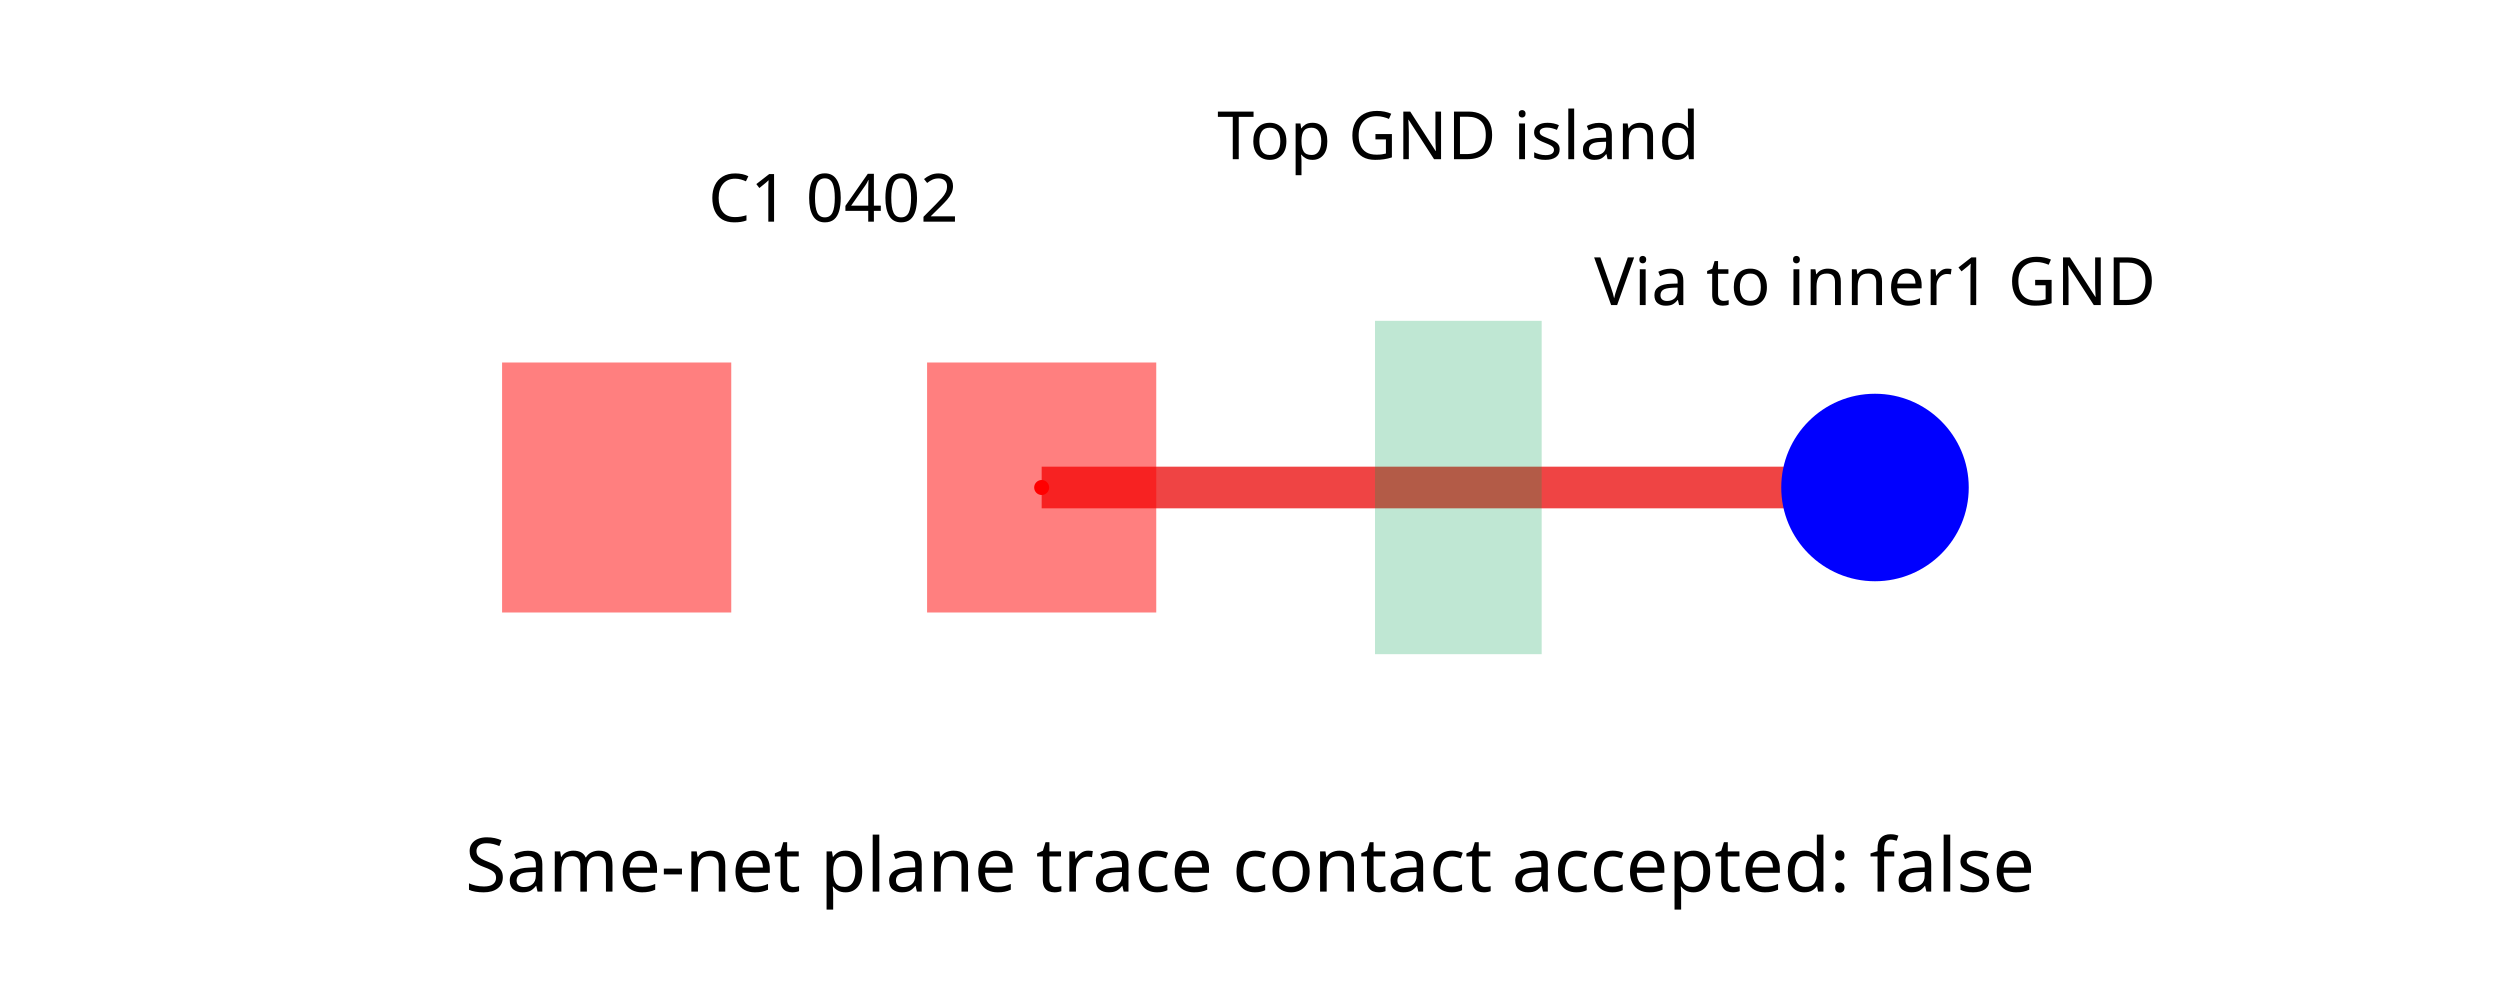
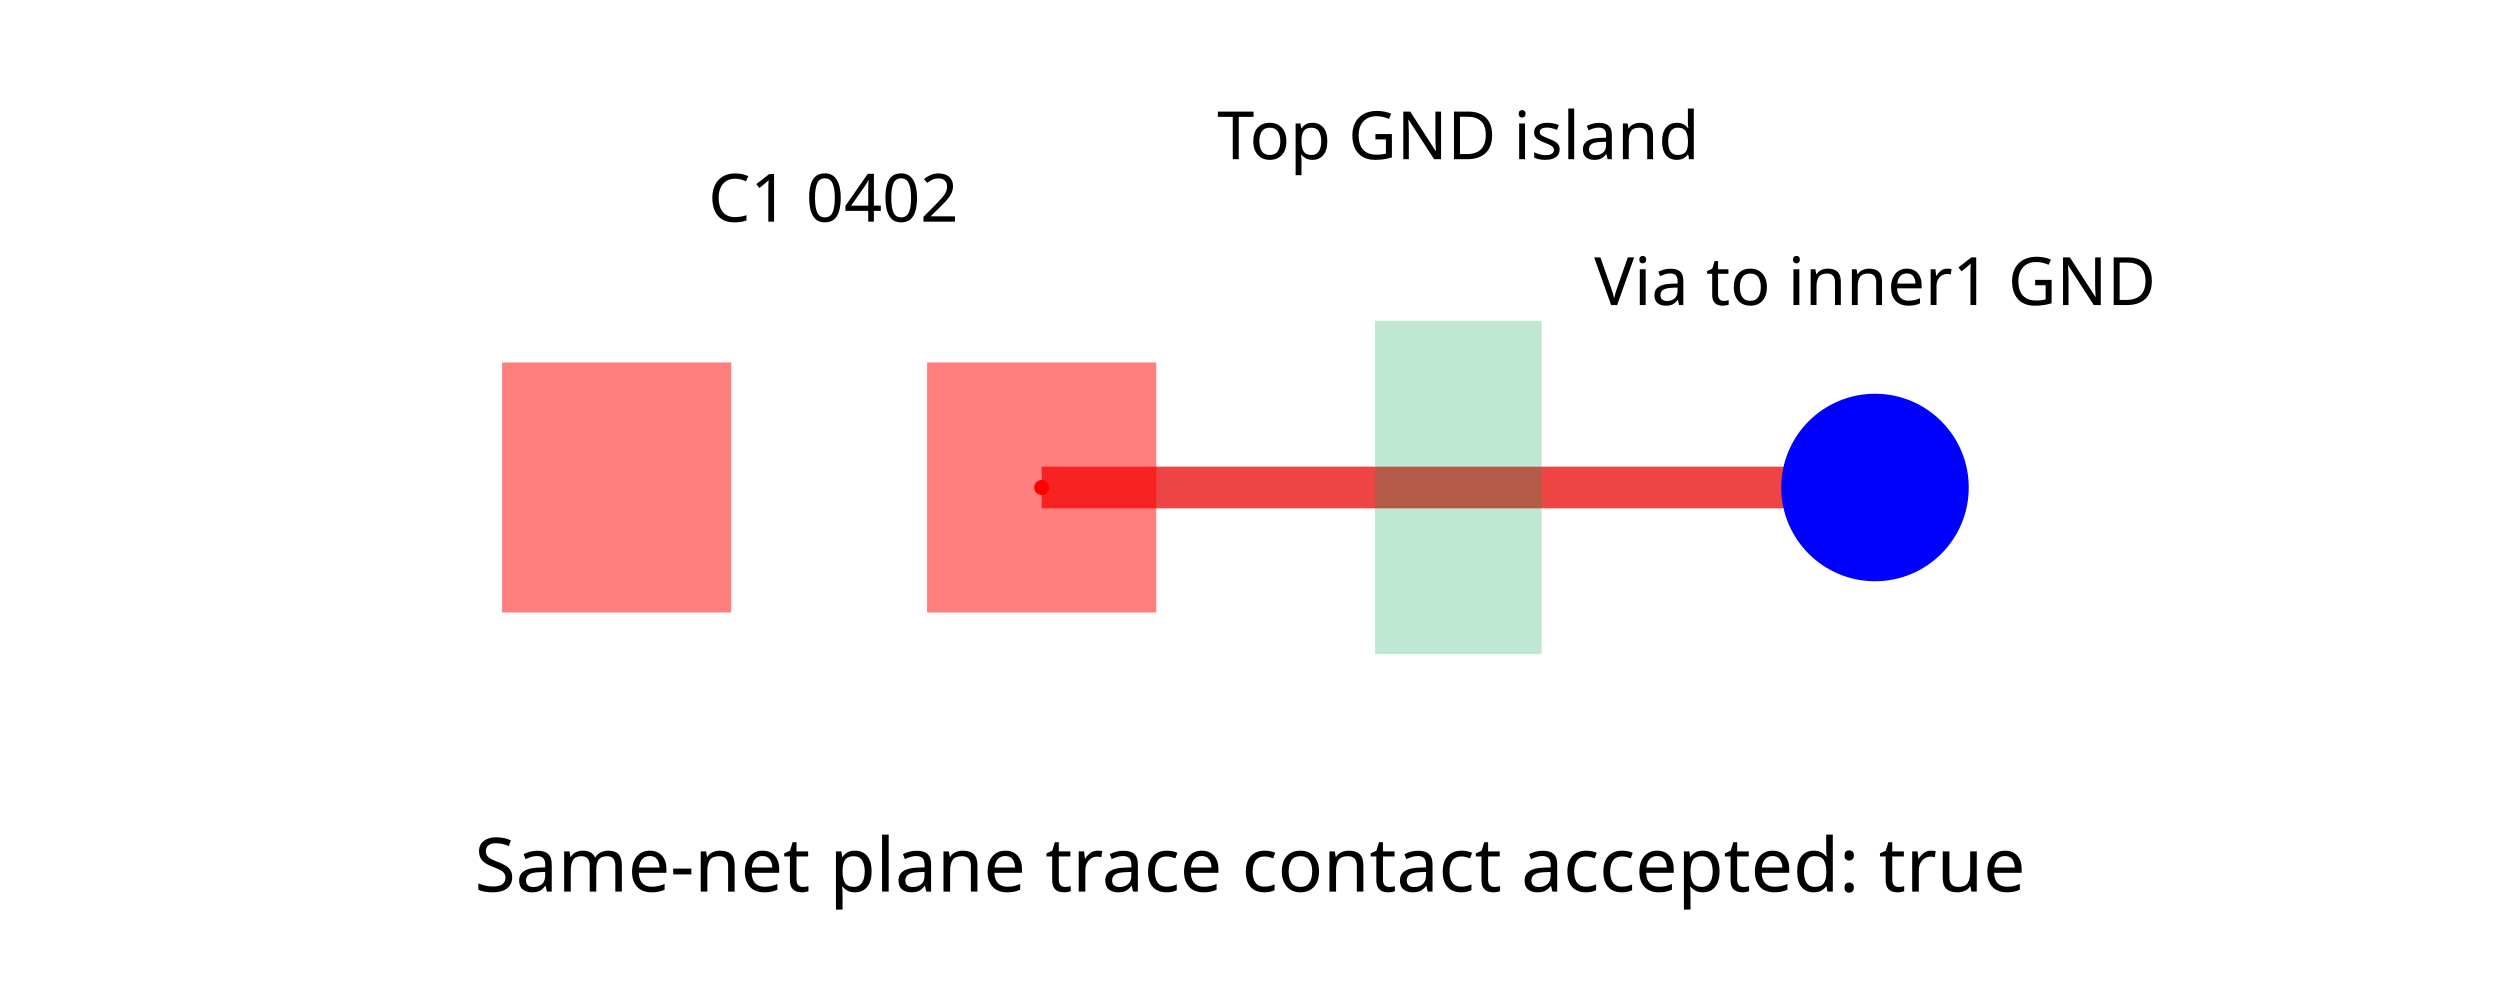
<svg xmlns="http://www.w3.org/2000/svg" width="1000" height="400" viewBox="0 0 1000 400">
  <rect width="100%" height="100%" fill="white" />
  <g>
    <polyline data-points="-1,0 -0.5,0" data-type="line" data-label="" points="416.667,195 500,195" fill="none" stroke="#ef4444" stroke-linejoin="round" stroke-width="16.667" />
  </g>
  <g>
    <polyline data-points="-0.5,0 1,0" data-type="line" data-label="" points="500,195 750,195" fill="none" stroke="#ef4444" stroke-linejoin="round" stroke-width="16.667" />
  </g>
  <g>
    <rect data-type="rect" data-label="" data-x="0" data-y="0" x="550" y="128.333" width="66.667" height="133.333" fill="rgba(0,160,80,0.25)" stroke="#15803d" stroke-width="0.006" />
  </g>
  <g>
    <rect data-type="rect" data-label="top C1_GND" data-x="-1" data-y="0" x="370.833" y="145" width="91.667" height="100" fill="rgba(255,0,0,0.5)" stroke="black" stroke-width="0.006" />
  </g>
  <g>
    <rect data-type="rect" data-label="top" data-x="-2.02" data-y="0" x="200.833" y="145" width="91.667" height="100" fill="rgba(255,0,0,0.5)" stroke="black" stroke-width="0.006" />
  </g>
  <circle data-type="circle" data-label="" data-x="1" data-y="0" cx="750" cy="195" r="37.5" fill="blue" stroke="none" stroke-width="0.006" />
  <text data-type="text" data-label="C1 0402" data-x="-1.5" data-y="0.7" x="333.333" y="78.333" fill="black" font-size="26.667" font-family="sans-serif" text-anchor="middle" dominant-baseline="central">C1 0402</text>
  <text data-type="text" data-label="Top GND island" data-x="0" data-y="0.85" x="583.333" y="53.333" fill="black" font-size="26.667" font-family="sans-serif" text-anchor="middle" dominant-baseline="central">Top GND island</text>
  <text data-type="text" data-label="Via to inner1 GND" data-x="1" data-y="0.5" x="750" y="111.667" fill="black" font-size="26.667" font-family="sans-serif" text-anchor="middle" dominant-baseline="central">Via to inner1 GND</text>
-   <text data-type="text" data-label="Same-net plane trace contact accepted: false" data-x="-0.5" data-y="-0.9" x="500" y="345" fill="black" font-size="30" font-family="sans-serif" text-anchor="middle" dominant-baseline="central">Same-net plane trace contact accepted: false</text>
+   <text data-type="text" data-label="Same-net plane trace contact accepted: true" data-x="-0.5" data-y="-0.9" x="500" y="345" fill="black" font-size="30" font-family="sans-serif" text-anchor="middle" dominant-baseline="central">Same-net plane trace contact accepted: true</text>
  <g>
    <circle data-type="point" data-label="C1_GND C1_GND top" data-x="-1" data-y="0" cx="416.667" cy="195" r="3" fill="hsl(0, 100%, 50%)" />
  </g>
  <g id="crosshair" style="display: none">
    <line id="crosshair-h" y1="0" y2="400" stroke="#666" stroke-width="0.5" />
    <line id="crosshair-v" x1="0" x2="1000" stroke="#666" stroke-width="0.5" />
    <text id="coordinates" font-family="monospace" font-size="12" fill="#666" />
  </g>
</svg>
